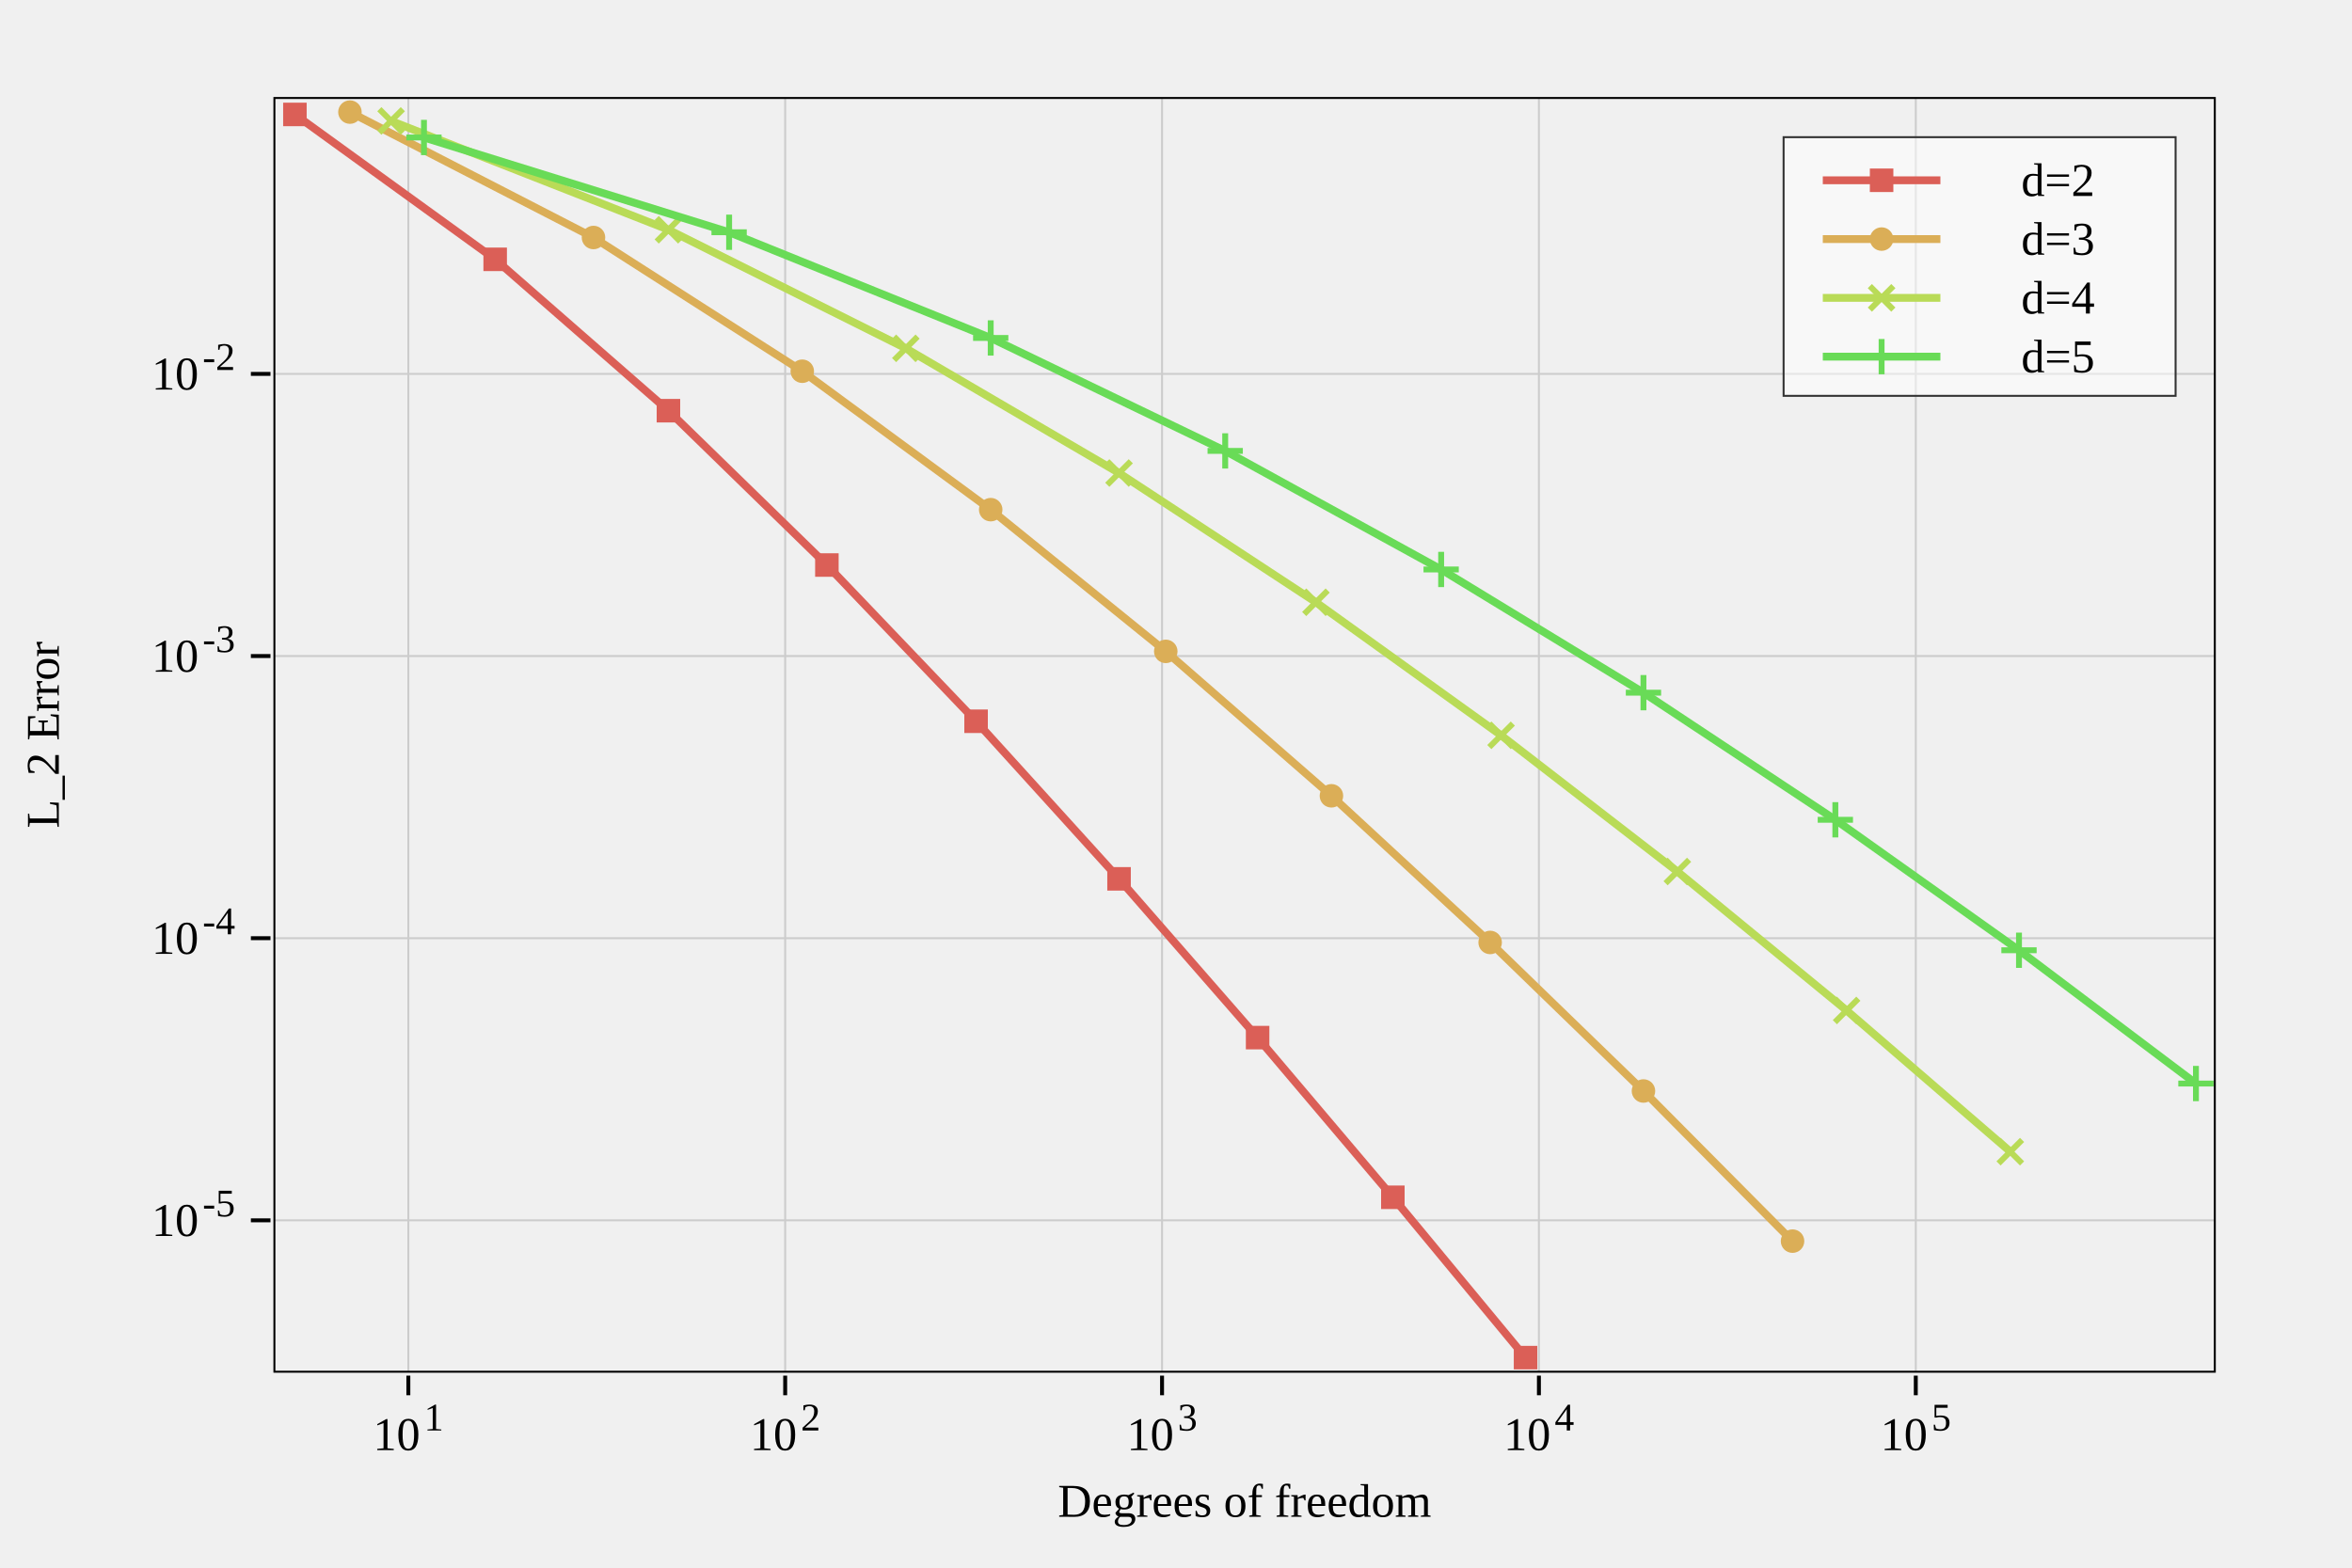
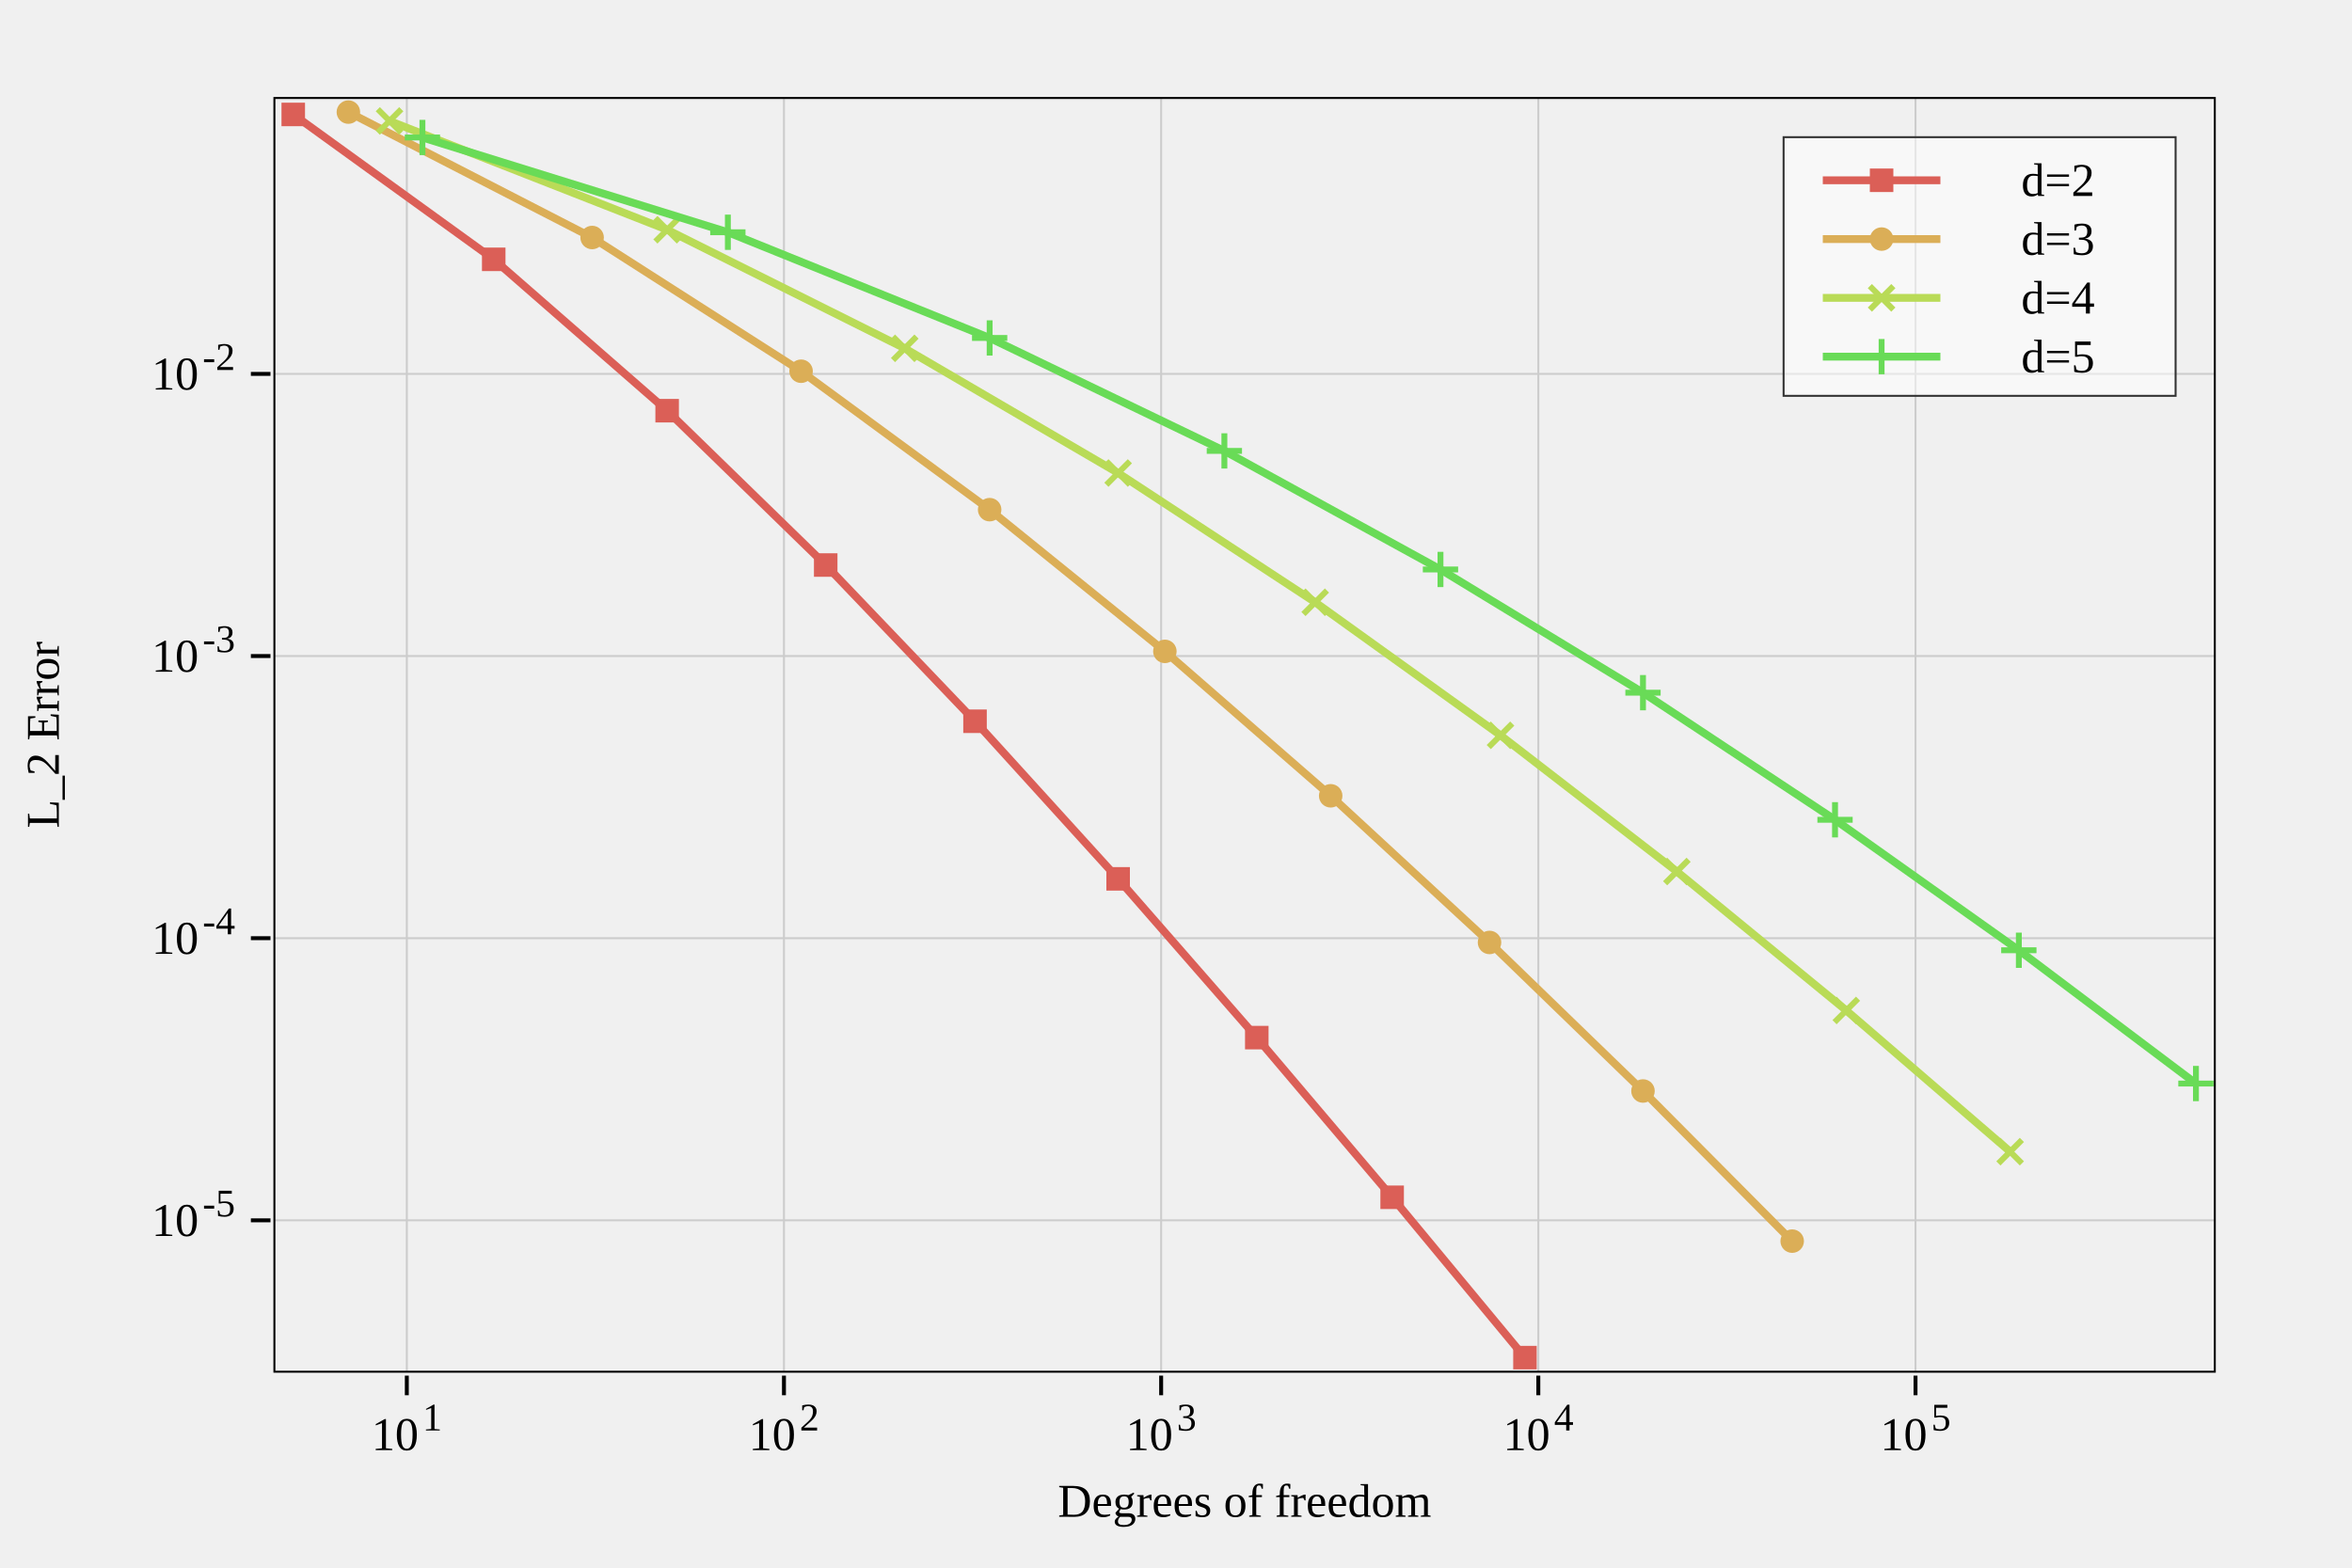
<svg xmlns="http://www.w3.org/2000/svg" version="1.1" width="600" height="400">
  <defs>
    <clipPath id="plot-area">
      <rect x="70.00" y="25.00" width="495.00" height="325.00" />
    </clipPath>
  </defs>
-   <line clip-path="url(#plot-area)" x1="104.17" y1="25.00" x2="104.17" y2="350.00" style="stroke: #ccc;stroke-width:0.50" />
-   <line clip-path="url(#plot-area)" x1="200.30" y1="25.00" x2="200.30" y2="350.00" style="stroke: #ccc;stroke-width:0.50" />
-   <line clip-path="url(#plot-area)" x1="296.44" y1="25.00" x2="296.44" y2="350.00" style="stroke: #ccc;stroke-width:0.50" />
-   <line clip-path="url(#plot-area)" x1="392.58" y1="25.00" x2="392.58" y2="350.00" style="stroke: #ccc;stroke-width:0.50" />
-   <line clip-path="url(#plot-area)" x1="488.72" y1="25.00" x2="488.72" y2="350.00" style="stroke: #ccc;stroke-width:0.50" />
+   <line clip-path="url(#plot-area)" x1="103.78" y1="25.00" x2="103.78" y2="350.00" style="stroke: #ccc;stroke-width:0.50" />
+   <line clip-path="url(#plot-area)" x1="199.99" y1="25.00" x2="199.99" y2="350.00" style="stroke: #ccc;stroke-width:0.50" />
+   <line clip-path="url(#plot-area)" x1="296.21" y1="25.00" x2="296.21" y2="350.00" style="stroke: #ccc;stroke-width:0.50" />
+   <line clip-path="url(#plot-area)" x1="392.43" y1="25.00" x2="392.43" y2="350.00" style="stroke: #ccc;stroke-width:0.50" />
+   <line clip-path="url(#plot-area)" x1="488.65" y1="25.00" x2="488.65" y2="350.00" style="stroke: #ccc;stroke-width:0.50" />
  <line clip-path="url(#plot-area)" x1="70.00" y1="311.37" x2="565.00" y2="311.37" style="stroke: #ccc;stroke-width:0.50" />
  <line clip-path="url(#plot-area)" x1="70.00" y1="239.38" x2="565.00" y2="239.38" style="stroke: #ccc;stroke-width:0.50" />
  <line clip-path="url(#plot-area)" x1="70.00" y1="167.39" x2="565.00" y2="167.39" style="stroke: #ccc;stroke-width:0.50" />
  <line clip-path="url(#plot-area)" x1="70.00" y1="95.40" x2="565.00" y2="95.40" style="stroke: #ccc;stroke-width:0.50" />
-   <polyline clip-path="url(#plot-area)" style="fill:none; stroke:#db5f57; stroke-width:2.00;" points="75.23,29.20 126.32,66.17 170.52,104.79 210.94,144.17 249.00,184.03 285.47,224.24 320.82,264.75 355.32,305.49 389.17,346.40 " />
-   <rect clip-path="url(#plot-area)" x="72.23" y="26.20" width="6.00" height="6.00" style="fill:#db5f57; fill-opacity:1.00; stroke:none; stroke-width:0.00;" />
-   <rect clip-path="url(#plot-area)" x="123.32" y="63.17" width="6.00" height="6.00" style="fill:#db5f57; fill-opacity:1.00; stroke:none; stroke-width:0.00;" />
-   <rect clip-path="url(#plot-area)" x="167.52" y="101.79" width="6.00" height="6.00" style="fill:#db5f57; fill-opacity:1.00; stroke:none; stroke-width:0.00;" />
-   <rect clip-path="url(#plot-area)" x="207.94" y="141.17" width="6.00" height="6.00" style="fill:#db5f57; fill-opacity:1.00; stroke:none; stroke-width:0.00;" />
-   <rect clip-path="url(#plot-area)" x="246.00" y="181.03" width="6.00" height="6.00" style="fill:#db5f57; fill-opacity:1.00; stroke:none; stroke-width:0.00;" />
-   <rect clip-path="url(#plot-area)" x="282.47" y="221.24" width="6.00" height="6.00" style="fill:#db5f57; fill-opacity:1.00; stroke:none; stroke-width:0.00;" />
-   <rect clip-path="url(#plot-area)" x="317.82" y="261.75" width="6.00" height="6.00" style="fill:#db5f57; fill-opacity:1.00; stroke:none; stroke-width:0.00;" />
-   <rect clip-path="url(#plot-area)" x="352.32" y="302.49" width="6.00" height="6.00" style="fill:#db5f57; fill-opacity:1.00; stroke:none; stroke-width:0.00;" />
-   <rect clip-path="url(#plot-area)" x="386.17" y="343.40" width="6.00" height="6.00" style="fill:#db5f57; fill-opacity:1.00; stroke:none; stroke-width:0.00;" />
-   <polyline clip-path="url(#plot-area)" style="fill:none; stroke:#dbae57; stroke-width:2.00;" points="89.27,28.60 151.40,60.60 204.66,94.72 252.73,130.04 297.39,166.20 339.65,203.05 380.14,240.47 419.25,278.37 457.28,316.68 " />
-   <circle clip-path="url(#plot-area)" cx="89.27" cy="28.60" r="3.00" fill="#dbae57" />
-   <circle clip-path="url(#plot-area)" cx="151.40" cy="60.60" r="3.00" fill="#dbae57" />
-   <circle clip-path="url(#plot-area)" cx="204.66" cy="94.72" r="3.00" fill="#dbae57" />
-   <circle clip-path="url(#plot-area)" cx="252.73" cy="130.04" r="3.00" fill="#dbae57" />
-   <circle clip-path="url(#plot-area)" cx="297.39" cy="166.20" r="3.00" fill="#dbae57" />
-   <circle clip-path="url(#plot-area)" cx="339.65" cy="203.05" r="3.00" fill="#dbae57" />
-   <circle clip-path="url(#plot-area)" cx="380.14" cy="240.47" r="3.00" fill="#dbae57" />
-   <circle clip-path="url(#plot-area)" cx="419.25" cy="278.37" r="3.00" fill="#dbae57" />
-   <circle clip-path="url(#plot-area)" cx="457.28" cy="316.68" r="3.00" fill="#dbae57" />
-   <polyline clip-path="url(#plot-area)" style="fill:none; stroke:#b9db57; stroke-width:2.00;" points="99.77,30.86 170.52,58.62 231.08,88.88 285.47,120.69 335.70,153.67 382.93,187.62 427.89,222.37 471.07,257.82 512.83,293.85 " />
-   <line clip-path="url(#plot-area)" x1="96.77" y1="27.86" x2="102.77" y2="33.86" style="stroke: #b9db57;stroke-width:1.50" />
-   <line clip-path="url(#plot-area)" x1="102.77" y1="27.86" x2="96.77" y2="33.86" style="stroke: #b9db57;stroke-width:1.50" />
-   <line clip-path="url(#plot-area)" x1="167.52" y1="55.62" x2="173.52" y2="61.62" style="stroke: #b9db57;stroke-width:1.50" />
-   <line clip-path="url(#plot-area)" x1="173.52" y1="55.62" x2="167.52" y2="61.62" style="stroke: #b9db57;stroke-width:1.50" />
-   <line clip-path="url(#plot-area)" x1="228.08" y1="85.88" x2="234.08" y2="91.88" style="stroke: #b9db57;stroke-width:1.50" />
-   <line clip-path="url(#plot-area)" x1="234.08" y1="85.88" x2="228.08" y2="91.88" style="stroke: #b9db57;stroke-width:1.50" />
-   <line clip-path="url(#plot-area)" x1="282.47" y1="117.69" x2="288.47" y2="123.69" style="stroke: #b9db57;stroke-width:1.50" />
-   <line clip-path="url(#plot-area)" x1="288.47" y1="117.69" x2="282.47" y2="123.69" style="stroke: #b9db57;stroke-width:1.50" />
-   <line clip-path="url(#plot-area)" x1="332.70" y1="150.67" x2="338.70" y2="156.67" style="stroke: #b9db57;stroke-width:1.50" />
-   <line clip-path="url(#plot-area)" x1="338.70" y1="150.67" x2="332.70" y2="156.67" style="stroke: #b9db57;stroke-width:1.50" />
-   <line clip-path="url(#plot-area)" x1="379.93" y1="184.62" x2="385.93" y2="190.62" style="stroke: #b9db57;stroke-width:1.50" />
-   <line clip-path="url(#plot-area)" x1="385.93" y1="184.62" x2="379.93" y2="190.62" style="stroke: #b9db57;stroke-width:1.50" />
-   <line clip-path="url(#plot-area)" x1="424.89" y1="219.37" x2="430.89" y2="225.37" style="stroke: #b9db57;stroke-width:1.50" />
-   <line clip-path="url(#plot-area)" x1="430.89" y1="219.37" x2="424.89" y2="225.37" style="stroke: #b9db57;stroke-width:1.50" />
-   <line clip-path="url(#plot-area)" x1="468.07" y1="254.82" x2="474.07" y2="260.82" style="stroke: #b9db57;stroke-width:1.50" />
-   <line clip-path="url(#plot-area)" x1="474.07" y1="254.82" x2="468.07" y2="260.82" style="stroke: #b9db57;stroke-width:1.50" />
-   <line clip-path="url(#plot-area)" x1="509.83" y1="290.85" x2="515.83" y2="296.85" style="stroke: #b9db57;stroke-width:1.50" />
-   <line clip-path="url(#plot-area)" x1="515.83" y1="290.85" x2="509.83" y2="296.85" style="stroke: #b9db57;stroke-width:1.50" />
-   <polyline clip-path="url(#plot-area)" style="fill:none; stroke:#69db57; stroke-width:2.00;" points="108.15,35.08 186.00,59.26 252.73,86.23 312.55,115.05 367.64,145.30 419.25,176.74 468.20,209.17 515.05,242.46 560.19,276.47 " />
-   <line clip-path="url(#plot-area)" x1="103.65" y1="35.08" x2="112.65" y2="35.08" style="stroke: #69db57;stroke-width:1.50" />
-   <line clip-path="url(#plot-area)" x1="108.15" y1="30.58" x2="108.15" y2="39.58" style="stroke: #69db57;stroke-width:1.50" />
-   <line clip-path="url(#plot-area)" x1="181.50" y1="59.26" x2="190.50" y2="59.26" style="stroke: #69db57;stroke-width:1.50" />
-   <line clip-path="url(#plot-area)" x1="186.00" y1="54.76" x2="186.00" y2="63.76" style="stroke: #69db57;stroke-width:1.50" />
-   <line clip-path="url(#plot-area)" x1="248.23" y1="86.23" x2="257.23" y2="86.23" style="stroke: #69db57;stroke-width:1.50" />
-   <line clip-path="url(#plot-area)" x1="252.73" y1="81.73" x2="252.73" y2="90.73" style="stroke: #69db57;stroke-width:1.50" />
-   <line clip-path="url(#plot-area)" x1="308.05" y1="115.05" x2="317.05" y2="115.05" style="stroke: #69db57;stroke-width:1.50" />
-   <line clip-path="url(#plot-area)" x1="312.55" y1="110.55" x2="312.55" y2="119.55" style="stroke: #69db57;stroke-width:1.50" />
-   <line clip-path="url(#plot-area)" x1="363.14" y1="145.30" x2="372.14" y2="145.30" style="stroke: #69db57;stroke-width:1.50" />
-   <line clip-path="url(#plot-area)" x1="367.64" y1="140.80" x2="367.64" y2="149.80" style="stroke: #69db57;stroke-width:1.50" />
-   <line clip-path="url(#plot-area)" x1="414.75" y1="176.74" x2="423.75" y2="176.74" style="stroke: #69db57;stroke-width:1.50" />
-   <line clip-path="url(#plot-area)" x1="419.25" y1="172.24" x2="419.25" y2="181.24" style="stroke: #69db57;stroke-width:1.50" />
-   <line clip-path="url(#plot-area)" x1="463.70" y1="209.17" x2="472.70" y2="209.17" style="stroke: #69db57;stroke-width:1.50" />
-   <line clip-path="url(#plot-area)" x1="468.20" y1="204.67" x2="468.20" y2="213.67" style="stroke: #69db57;stroke-width:1.50" />
-   <line clip-path="url(#plot-area)" x1="510.55" y1="242.46" x2="519.55" y2="242.46" style="stroke: #69db57;stroke-width:1.50" />
-   <line clip-path="url(#plot-area)" x1="515.05" y1="237.96" x2="515.05" y2="246.96" style="stroke: #69db57;stroke-width:1.50" />
+   <polyline clip-path="url(#plot-area)" style="fill:none; stroke:#db5f57; stroke-width:2.00;" points="74.81,29.20 125.95,66.17 170.19,104.79 210.64,144.17 248.73,184.03 285.24,224.24 320.61,264.75 355.14,305.49 389.02,346.40 " />
+   <rect clip-path="url(#plot-area)" x="71.81" y="26.20" width="6.00" height="6.00" style="fill:#db5f57; fill-opacity:1.00; stroke:none; stroke-width:0.00;" />
+   <rect clip-path="url(#plot-area)" x="122.95" y="63.17" width="6.00" height="6.00" style="fill:#db5f57; fill-opacity:1.00; stroke:none; stroke-width:0.00;" />
+   <rect clip-path="url(#plot-area)" x="167.19" y="101.79" width="6.00" height="6.00" style="fill:#db5f57; fill-opacity:1.00; stroke:none; stroke-width:0.00;" />
+   <rect clip-path="url(#plot-area)" x="207.64" y="141.17" width="6.00" height="6.00" style="fill:#db5f57; fill-opacity:1.00; stroke:none; stroke-width:0.00;" />
+   <rect clip-path="url(#plot-area)" x="245.73" y="181.03" width="6.00" height="6.00" style="fill:#db5f57; fill-opacity:1.00; stroke:none; stroke-width:0.00;" />
+   <rect clip-path="url(#plot-area)" x="282.24" y="221.24" width="6.00" height="6.00" style="fill:#db5f57; fill-opacity:1.00; stroke:none; stroke-width:0.00;" />
+   <rect clip-path="url(#plot-area)" x="317.61" y="261.75" width="6.00" height="6.00" style="fill:#db5f57; fill-opacity:1.00; stroke:none; stroke-width:0.00;" />
+   <rect clip-path="url(#plot-area)" x="352.14" y="302.49" width="6.00" height="6.00" style="fill:#db5f57; fill-opacity:1.00; stroke:none; stroke-width:0.00;" />
+   <rect clip-path="url(#plot-area)" x="386.02" y="343.40" width="6.00" height="6.00" style="fill:#db5f57; fill-opacity:1.00; stroke:none; stroke-width:0.00;" />
+   <polyline clip-path="url(#plot-area)" style="fill:none; stroke:#dbae57; stroke-width:2.00;" points="88.87,28.60 151.05,60.60 204.36,94.72 252.46,130.04 297.16,166.20 339.46,203.05 379.98,240.47 419.13,278.37 457.19,316.68 " />
+   <circle clip-path="url(#plot-area)" cx="88.87" cy="28.60" r="3.00" fill="#dbae57" />
+   <circle clip-path="url(#plot-area)" cx="151.05" cy="60.60" r="3.00" fill="#dbae57" />
+   <circle clip-path="url(#plot-area)" cx="204.36" cy="94.72" r="3.00" fill="#dbae57" />
+   <circle clip-path="url(#plot-area)" cx="252.46" cy="130.04" r="3.00" fill="#dbae57" />
+   <circle clip-path="url(#plot-area)" cx="297.16" cy="166.20" r="3.00" fill="#dbae57" />
+   <circle clip-path="url(#plot-area)" cx="339.46" cy="203.05" r="3.00" fill="#dbae57" />
+   <circle clip-path="url(#plot-area)" cx="379.98" cy="240.47" r="3.00" fill="#dbae57" />
+   <circle clip-path="url(#plot-area)" cx="419.13" cy="278.37" r="3.00" fill="#dbae57" />
+   <circle clip-path="url(#plot-area)" cx="457.19" cy="316.68" r="3.00" fill="#dbae57" />
+   <polyline clip-path="url(#plot-area)" style="fill:none; stroke:#b9db57; stroke-width:2.00;" points="99.37,30.86 170.19,58.62 230.80,88.88 285.24,120.69 335.51,153.67 382.78,187.62 427.77,222.37 470.99,257.82 512.79,293.85 " />
+   <line clip-path="url(#plot-area)" x1="96.37" y1="27.86" x2="102.37" y2="33.86" style="stroke: #b9db57;stroke-width:1.50" />
+   <line clip-path="url(#plot-area)" x1="102.37" y1="27.86" x2="96.37" y2="33.86" style="stroke: #b9db57;stroke-width:1.50" />
+   <line clip-path="url(#plot-area)" x1="167.19" y1="55.62" x2="173.19" y2="61.62" style="stroke: #b9db57;stroke-width:1.50" />
+   <line clip-path="url(#plot-area)" x1="173.19" y1="55.62" x2="167.19" y2="61.62" style="stroke: #b9db57;stroke-width:1.50" />
+   <line clip-path="url(#plot-area)" x1="227.80" y1="85.88" x2="233.80" y2="91.88" style="stroke: #b9db57;stroke-width:1.50" />
+   <line clip-path="url(#plot-area)" x1="233.80" y1="85.88" x2="227.80" y2="91.88" style="stroke: #b9db57;stroke-width:1.50" />
+   <line clip-path="url(#plot-area)" x1="282.24" y1="117.69" x2="288.24" y2="123.69" style="stroke: #b9db57;stroke-width:1.50" />
+   <line clip-path="url(#plot-area)" x1="288.24" y1="117.69" x2="282.24" y2="123.69" style="stroke: #b9db57;stroke-width:1.50" />
+   <line clip-path="url(#plot-area)" x1="332.51" y1="150.67" x2="338.51" y2="156.67" style="stroke: #b9db57;stroke-width:1.50" />
+   <line clip-path="url(#plot-area)" x1="338.51" y1="150.67" x2="332.51" y2="156.67" style="stroke: #b9db57;stroke-width:1.50" />
+   <line clip-path="url(#plot-area)" x1="379.78" y1="184.62" x2="385.78" y2="190.62" style="stroke: #b9db57;stroke-width:1.50" />
+   <line clip-path="url(#plot-area)" x1="385.78" y1="184.62" x2="379.78" y2="190.62" style="stroke: #b9db57;stroke-width:1.50" />
+   <line clip-path="url(#plot-area)" x1="424.77" y1="219.37" x2="430.77" y2="225.37" style="stroke: #b9db57;stroke-width:1.50" />
+   <line clip-path="url(#plot-area)" x1="430.77" y1="219.37" x2="424.77" y2="225.37" style="stroke: #b9db57;stroke-width:1.50" />
+   <line clip-path="url(#plot-area)" x1="467.99" y1="254.82" x2="473.99" y2="260.82" style="stroke: #b9db57;stroke-width:1.50" />
+   <line clip-path="url(#plot-area)" x1="473.99" y1="254.82" x2="467.99" y2="260.82" style="stroke: #b9db57;stroke-width:1.50" />
+   <line clip-path="url(#plot-area)" x1="509.79" y1="290.85" x2="515.79" y2="296.85" style="stroke: #b9db57;stroke-width:1.50" />
+   <line clip-path="url(#plot-area)" x1="515.79" y1="290.85" x2="509.79" y2="296.85" style="stroke: #b9db57;stroke-width:1.50" />
+   <polyline clip-path="url(#plot-area)" style="fill:none; stroke:#69db57; stroke-width:2.00;" points="107.76,35.08 185.68,59.26 252.46,86.23 312.34,115.05 367.47,145.30 419.13,176.74 468.12,209.17 515.01,242.46 560.19,276.47 " />
+   <line clip-path="url(#plot-area)" x1="103.26" y1="35.08" x2="112.26" y2="35.08" style="stroke: #69db57;stroke-width:1.50" />
+   <line clip-path="url(#plot-area)" x1="107.76" y1="30.58" x2="107.76" y2="39.58" style="stroke: #69db57;stroke-width:1.50" />
+   <line clip-path="url(#plot-area)" x1="181.18" y1="59.26" x2="190.18" y2="59.26" style="stroke: #69db57;stroke-width:1.50" />
+   <line clip-path="url(#plot-area)" x1="185.68" y1="54.76" x2="185.68" y2="63.76" style="stroke: #69db57;stroke-width:1.50" />
+   <line clip-path="url(#plot-area)" x1="247.96" y1="86.23" x2="256.96" y2="86.23" style="stroke: #69db57;stroke-width:1.50" />
+   <line clip-path="url(#plot-area)" x1="252.46" y1="81.73" x2="252.46" y2="90.73" style="stroke: #69db57;stroke-width:1.50" />
+   <line clip-path="url(#plot-area)" x1="307.84" y1="115.05" x2="316.84" y2="115.05" style="stroke: #69db57;stroke-width:1.50" />
+   <line clip-path="url(#plot-area)" x1="312.34" y1="110.55" x2="312.34" y2="119.55" style="stroke: #69db57;stroke-width:1.50" />
+   <line clip-path="url(#plot-area)" x1="362.97" y1="145.30" x2="371.97" y2="145.30" style="stroke: #69db57;stroke-width:1.50" />
+   <line clip-path="url(#plot-area)" x1="367.47" y1="140.80" x2="367.47" y2="149.80" style="stroke: #69db57;stroke-width:1.50" />
+   <line clip-path="url(#plot-area)" x1="414.63" y1="176.74" x2="423.63" y2="176.74" style="stroke: #69db57;stroke-width:1.50" />
+   <line clip-path="url(#plot-area)" x1="419.13" y1="172.24" x2="419.13" y2="181.24" style="stroke: #69db57;stroke-width:1.50" />
+   <line clip-path="url(#plot-area)" x1="463.62" y1="209.17" x2="472.62" y2="209.17" style="stroke: #69db57;stroke-width:1.50" />
+   <line clip-path="url(#plot-area)" x1="468.12" y1="204.67" x2="468.12" y2="213.67" style="stroke: #69db57;stroke-width:1.50" />
+   <line clip-path="url(#plot-area)" x1="510.51" y1="242.46" x2="519.51" y2="242.46" style="stroke: #69db57;stroke-width:1.50" />
+   <line clip-path="url(#plot-area)" x1="515.01" y1="237.96" x2="515.01" y2="246.96" style="stroke: #69db57;stroke-width:1.50" />
  <line clip-path="url(#plot-area)" x1="555.69" y1="276.47" x2="564.69" y2="276.47" style="stroke: #69db57;stroke-width:1.50" />
  <line clip-path="url(#plot-area)" x1="560.19" y1="271.97" x2="560.19" y2="280.97" style="stroke: #69db57;stroke-width:1.50" />
  <rect x="70.00" y="25.00" width="495.00" height="325.00" style="fill:none; fill-opacity:1.00; stroke:black; stroke-width:0.50;" />
  <text x="317.50" y="387.00" text-anchor="middle" font-weight="regular">Degrees of freedom</text>
  <text transform="rotate(270,5.00,187.50) translate(0, 10)" x="5.00" y="187.50" text-anchor="middle" font-weight="regular">L_2 Error</text>
-   <line x1="104.17" y1="351.00" x2="104.17" y2="356.00" style="stroke: black;stroke-width:1.00" />
-   <text x="104.17" y="370.00" text-anchor="middle" font-weight="regular">
+   <line x1="103.78" y1="351.00" x2="103.78" y2="356.00" style="stroke: black;stroke-width:1.00" />
+   <text x="103.78" y="370.00" text-anchor="middle" font-weight="regular">
    <tspan>10<tspan font-size="10" dy="-5" dx="1">1</tspan>
    </tspan>
  </text>
-   <line x1="200.30" y1="351.00" x2="200.30" y2="356.00" style="stroke: black;stroke-width:1.00" />
-   <text x="200.30" y="370.00" text-anchor="middle" font-weight="regular">
+   <line x1="199.99" y1="351.00" x2="199.99" y2="356.00" style="stroke: black;stroke-width:1.00" />
+   <text x="199.99" y="370.00" text-anchor="middle" font-weight="regular">
    <tspan>10<tspan font-size="10" dy="-5" dx="1">2</tspan>
    </tspan>
  </text>
-   <line x1="296.44" y1="351.00" x2="296.44" y2="356.00" style="stroke: black;stroke-width:1.00" />
-   <text x="296.44" y="370.00" text-anchor="middle" font-weight="regular">
+   <line x1="296.21" y1="351.00" x2="296.21" y2="356.00" style="stroke: black;stroke-width:1.00" />
+   <text x="296.21" y="370.00" text-anchor="middle" font-weight="regular">
    <tspan>10<tspan font-size="10" dy="-5" dx="1">3</tspan>
    </tspan>
  </text>
-   <line x1="392.58" y1="351.00" x2="392.58" y2="356.00" style="stroke: black;stroke-width:1.00" />
-   <text x="392.58" y="370.00" text-anchor="middle" font-weight="regular">
+   <line x1="392.43" y1="351.00" x2="392.43" y2="356.00" style="stroke: black;stroke-width:1.00" />
+   <text x="392.43" y="370.00" text-anchor="middle" font-weight="regular">
    <tspan>10<tspan font-size="10" dy="-5" dx="1">4</tspan>
    </tspan>
  </text>
-   <line x1="488.72" y1="351.00" x2="488.72" y2="356.00" style="stroke: black;stroke-width:1.00" />
-   <text x="488.72" y="370.00" text-anchor="middle" font-weight="regular">
+   <line x1="488.65" y1="351.00" x2="488.65" y2="356.00" style="stroke: black;stroke-width:1.00" />
+   <text x="488.65" y="370.00" text-anchor="middle" font-weight="regular">
    <tspan>10<tspan font-size="10" dy="-5" dx="1">5</tspan>
    </tspan>
  </text>
  <line x1="64.00" y1="311.37" x2="69.00" y2="311.37" style="stroke: black;stroke-width:1.00" />
  <text x="60.00" y="315.37" text-anchor="end" font-weight="regular">
    <tspan>10<tspan font-size="10" dy="-5" dx="1">-5</tspan>
    </tspan>
  </text>
  <line x1="64.00" y1="239.38" x2="69.00" y2="239.38" style="stroke: black;stroke-width:1.00" />
  <text x="60.00" y="243.38" text-anchor="end" font-weight="regular">
    <tspan>10<tspan font-size="10" dy="-5" dx="1">-4</tspan>
    </tspan>
  </text>
  <line x1="64.00" y1="167.39" x2="69.00" y2="167.39" style="stroke: black;stroke-width:1.00" />
  <text x="60.00" y="171.39" text-anchor="end" font-weight="regular">
    <tspan>10<tspan font-size="10" dy="-5" dx="1">-3</tspan>
    </tspan>
  </text>
  <line x1="64.00" y1="95.40" x2="69.00" y2="95.40" style="stroke: black;stroke-width:1.00" />
  <text x="60.00" y="99.40" text-anchor="end" font-weight="regular">
    <tspan>10<tspan font-size="10" dy="-5" dx="1">-2</tspan>
    </tspan>
  </text>
  <rect x="455.00" y="35.00" width="100.00" height="66.00" style="fill:white; fill-opacity:0.50; stroke:#333; stroke-width:0.50;" />
  <defs>
    <clipPath id="leg-area">
      <rect x="495.00" y="35.00" width="58.00" height="66.00" />
    </clipPath>
  </defs>
  <line x1="465.00" y1="46.00" x2="495.00" y2="46.00" style="stroke: #db5f57;stroke-width:2.00" />
  <text clip-path="url(#leg-area)" x="525.00" y="50.00" text-anchor="middle" font-weight="regular">d=2</text>
  <rect clip-path="url(#plot-area)" x="477.00" y="43.00" width="6.00" height="6.00" style="fill:#db5f57; fill-opacity:1.00; stroke:none; stroke-width:0.00;" />
  <line x1="465.00" y1="61.00" x2="495.00" y2="61.00" style="stroke: #dbae57;stroke-width:2.00" />
  <text clip-path="url(#leg-area)" x="525.00" y="65.00" text-anchor="middle" font-weight="regular">d=3</text>
  <circle clip-path="url(#plot-area)" cx="480.00" cy="61.00" r="3.00" fill="#dbae57" />
  <line x1="465.00" y1="76.00" x2="495.00" y2="76.00" style="stroke: #b9db57;stroke-width:2.00" />
  <text clip-path="url(#leg-area)" x="525.00" y="80.00" text-anchor="middle" font-weight="regular">d=4</text>
  <line clip-path="url(#plot-area)" x1="477.00" y1="73.00" x2="483.00" y2="79.00" style="stroke: #b9db57;stroke-width:1.50" />
  <line clip-path="url(#plot-area)" x1="483.00" y1="73.00" x2="477.00" y2="79.00" style="stroke: #b9db57;stroke-width:1.50" />
  <line x1="465.00" y1="91.00" x2="495.00" y2="91.00" style="stroke: #69db57;stroke-width:2.00" />
  <text clip-path="url(#leg-area)" x="525.00" y="95.00" text-anchor="middle" font-weight="regular">d=5</text>
  <line clip-path="url(#plot-area)" x1="475.50" y1="91.00" x2="484.50" y2="91.00" style="stroke: #69db57;stroke-width:1.50" />
  <line clip-path="url(#plot-area)" x1="480.00" y1="86.50" x2="480.00" y2="95.50" style="stroke: #69db57;stroke-width:1.50" />
</svg>
